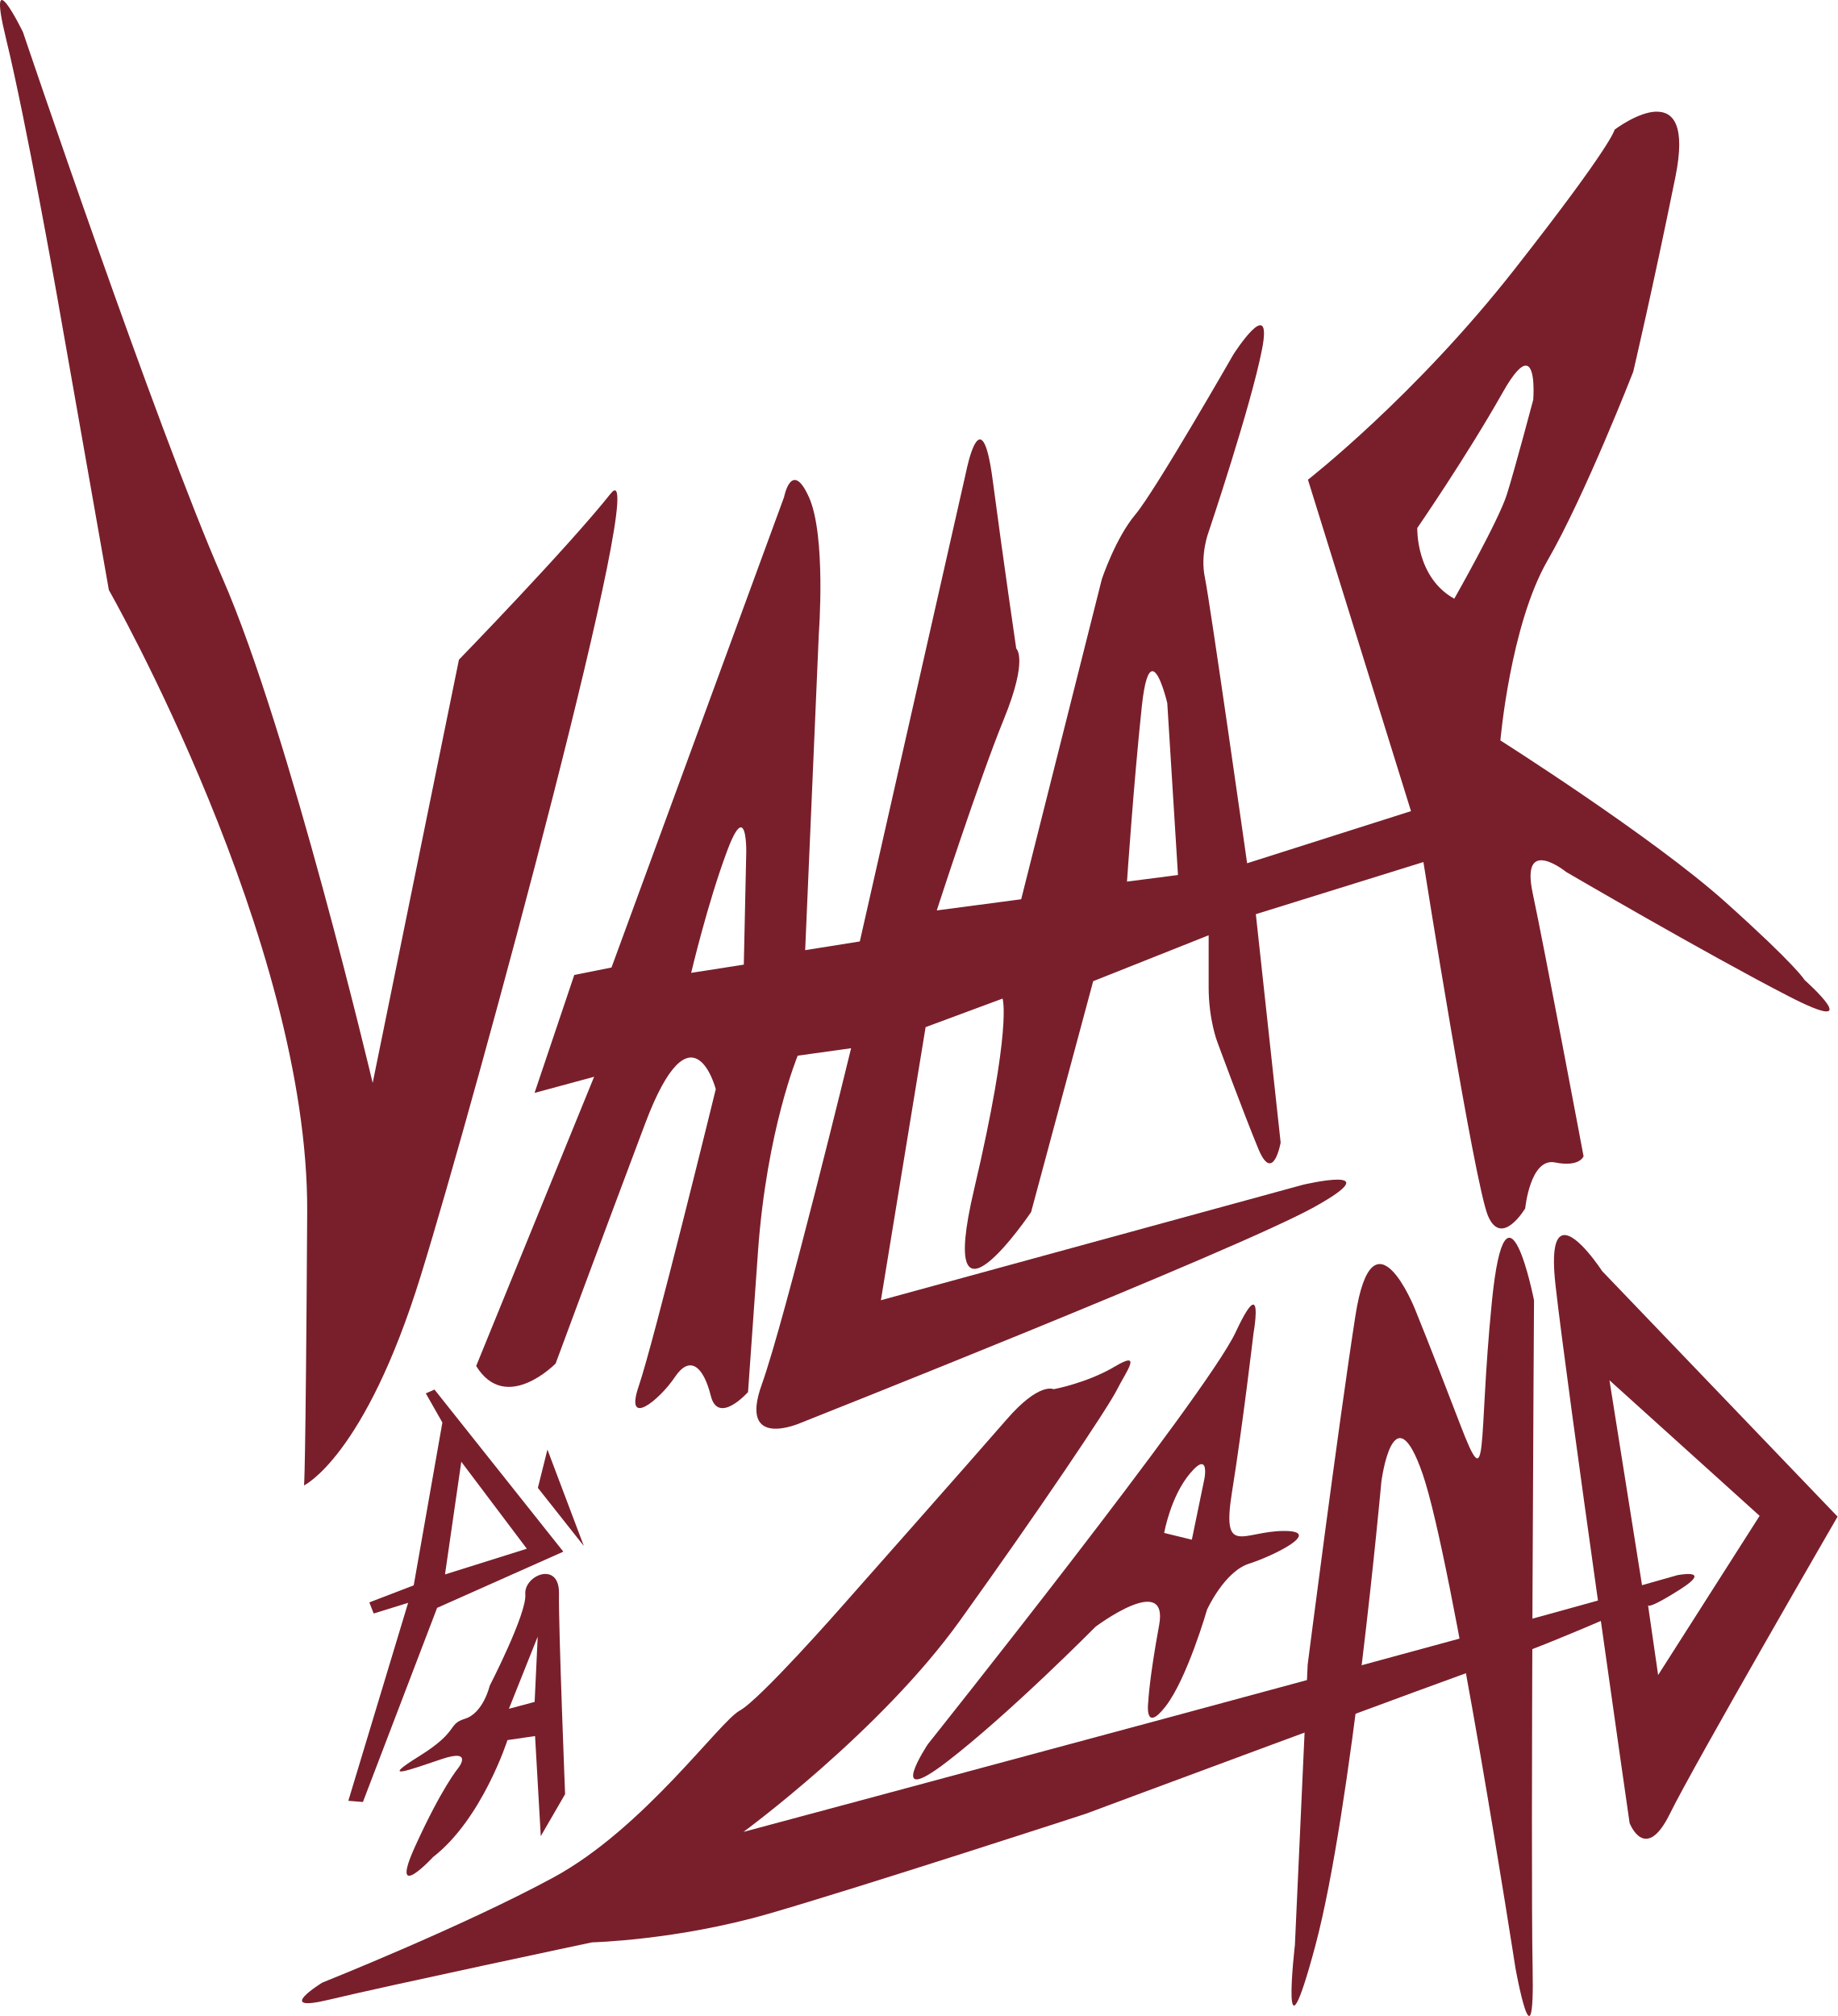
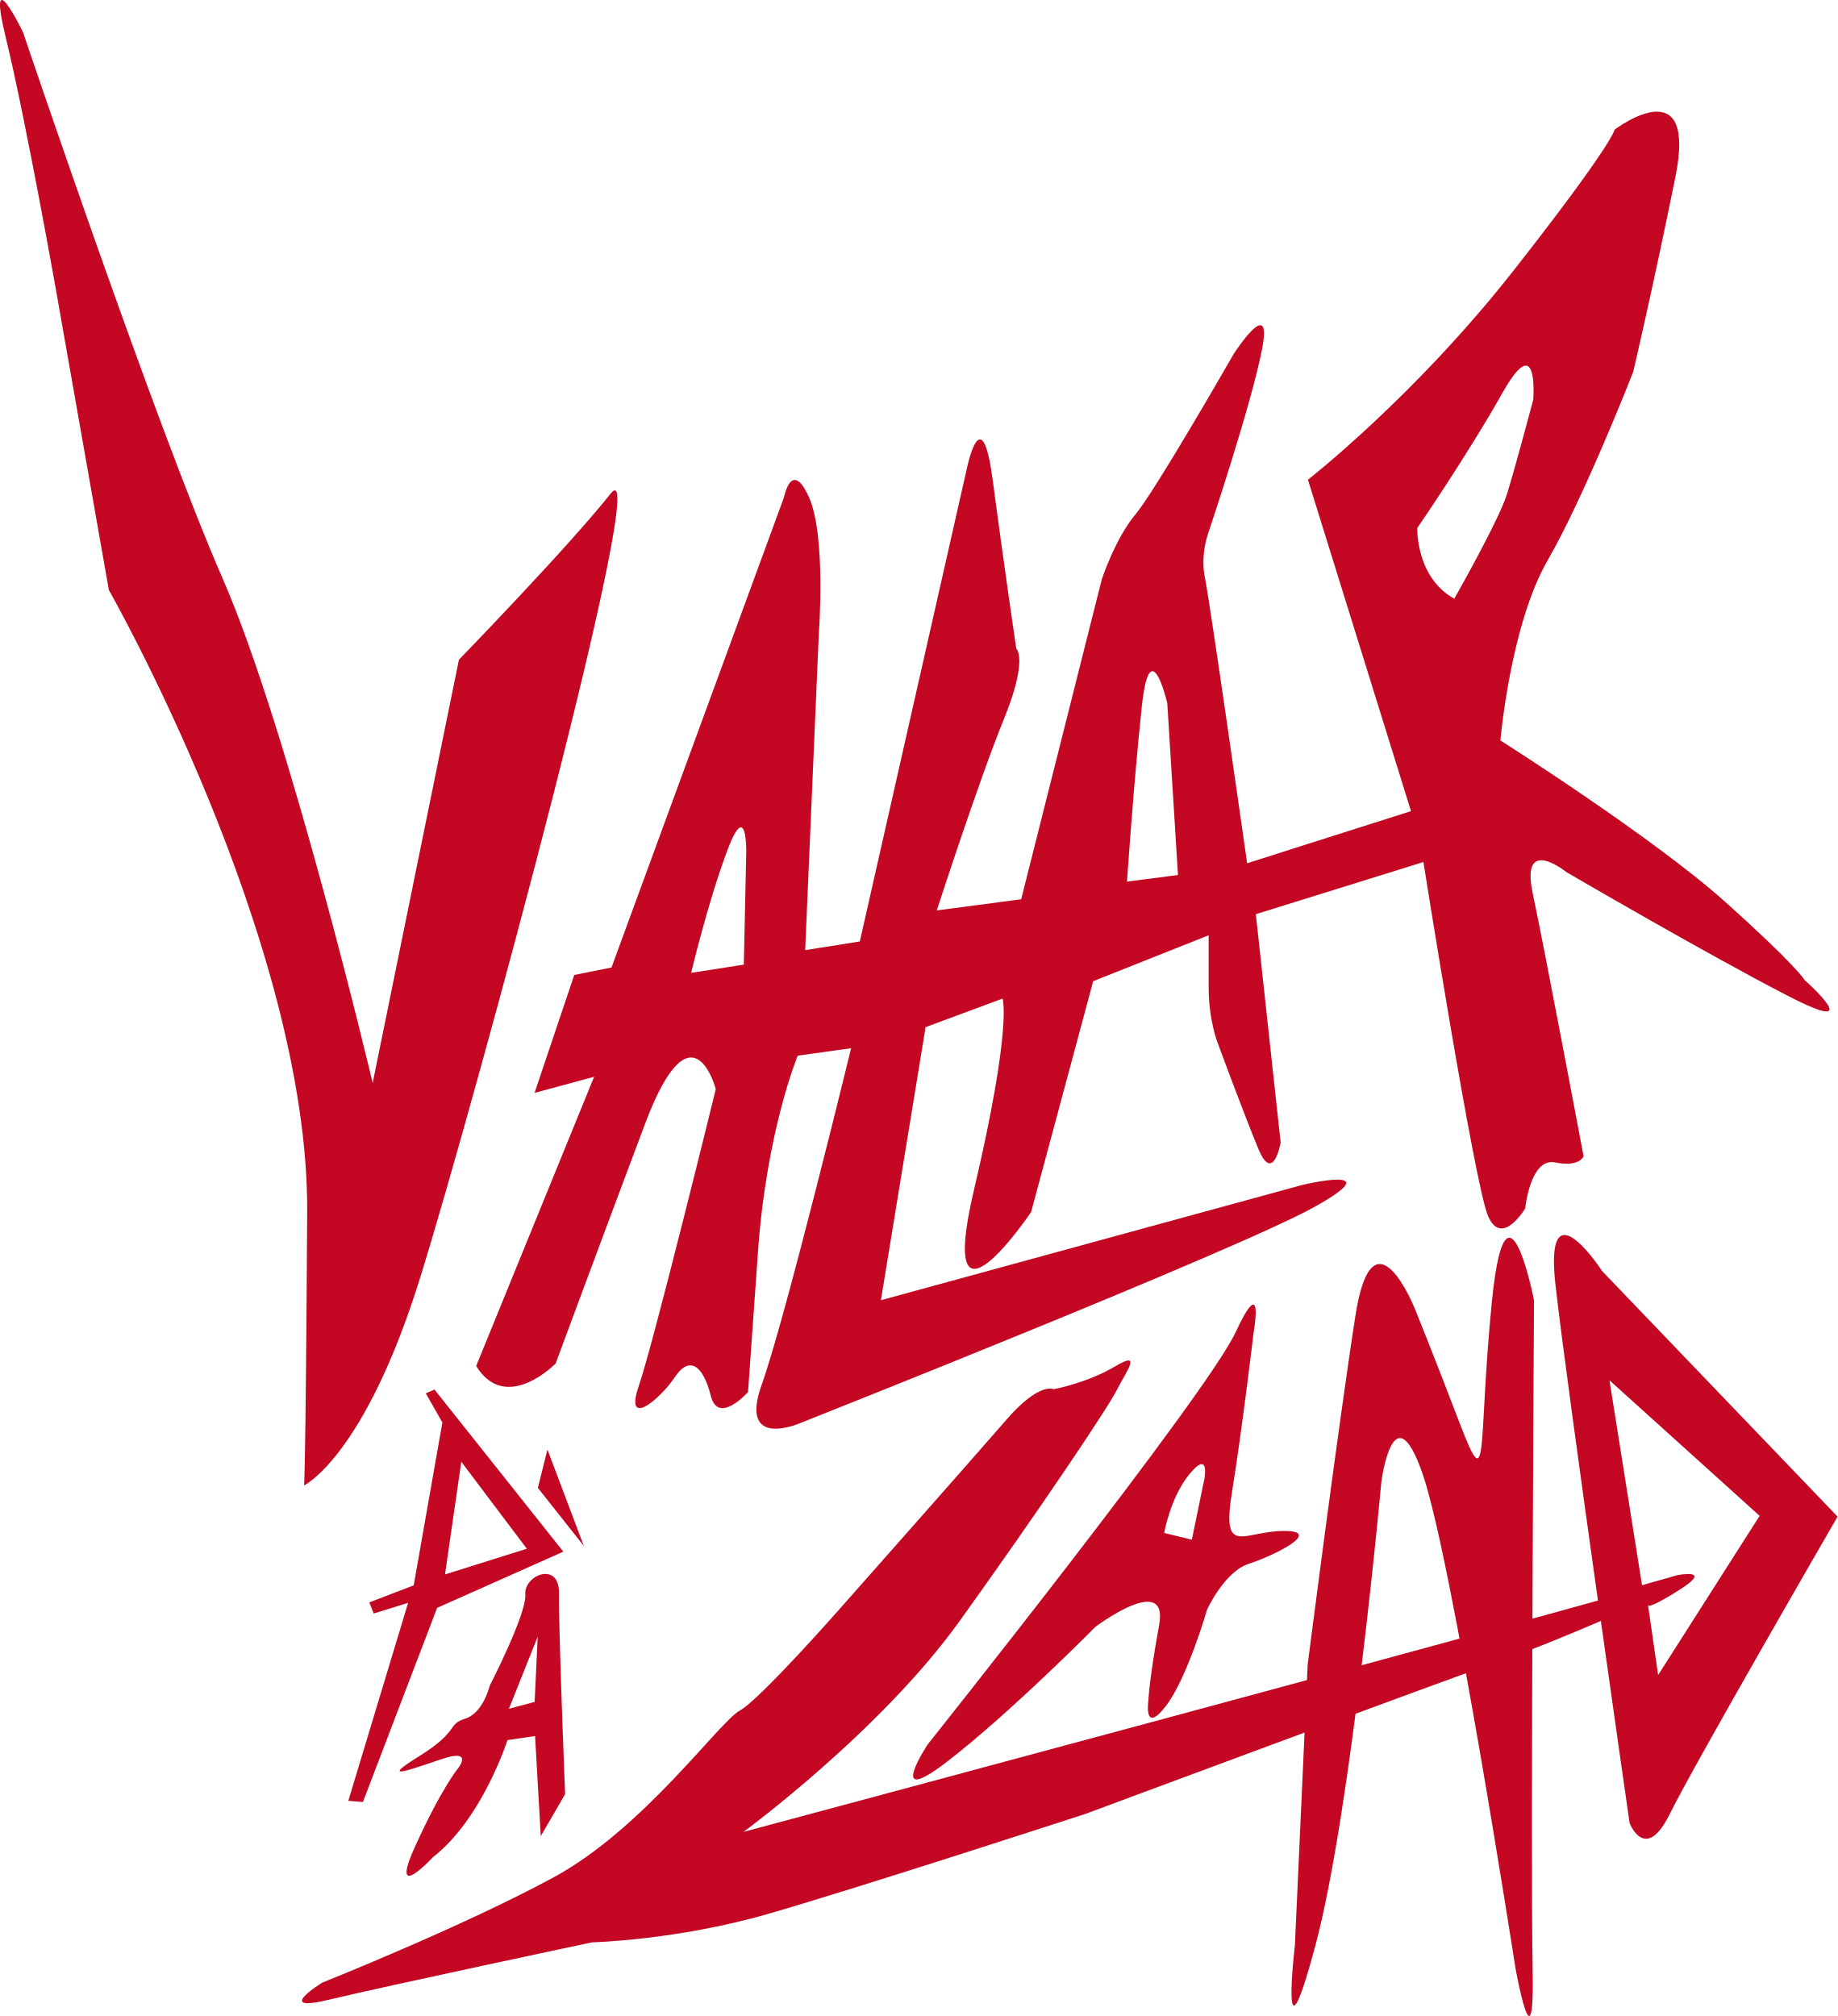
<svg xmlns="http://www.w3.org/2000/svg" width="77.819mm" height="85.386mm" viewBox="0 0 77.819 85.386" version="1.1" id="svg1" xml:space="preserve">
  <defs id="defs1" />
  <g id="layer1" transform="translate(-72.83646,-8.38748)" />
  <g id="layer3" transform="translate(-72.83646,-8.38748)">
-     <path style="fill:#791f2b;stroke-width:0.265" d="m 73.809,9.748 c 0,0 -1.572,-3.234 -0.719,0.27 0.854,3.504 2.156,10.871 2.156,10.871 l 2.201,12.489 c 0,0 8.467,14.856 8.399,26.356 -0.068,11.5 -0.135,11.568 -0.135,11.568 0,0 2.571,-1.218 4.938,-8.862 2.368,-7.644 9.877,-35.448 8.05,-33.148 -1.827,2.3 -6.427,7.036 -6.427,7.036 l -3.653,17.927 c 0,0 -3.518,-14.883 -6.359,-21.377 C 79.42,26.383 73.809,9.748 73.809,9.748 Z" id="path1" />
-     <path id="path5" style="fill:#791f2b;stroke-width:0.265" d="m 142.997,13.115 c -0.79,0.008 -1.784,0.764 -1.784,0.764 0,0 -0.052,0.579 -4.258,5.941 -4.206,5.363 -8.728,8.885 -8.728,8.885 l 4.364,14.037 -6.94,2.208 c 0,0 -1.577,-11.093 -1.787,-12.092 -0.21,-0.999 0.158,-1.945 0.158,-1.945 0,0 1.787,-5.31 2.26,-7.728 0.473,-2.418 -1.209,0.21 -1.209,0.21 0,0 -3.312,5.783 -4.153,6.782 -0.841,0.999 -1.42,2.734 -1.42,2.734 l -3.417,13.564 -3.575,0.473 c 0,0 1.788,-5.52 2.839,-8.096 1.051,-2.576 0.526,-2.997 0.526,-2.997 0,0 -0.526,-3.575 -0.999,-7.15 -0.473,-3.575 -1.104,-0.421 -1.104,-0.421 l -4.521,19.978 -2.314,0.368 0.578,-13.406 c 0,0 0.316,-4.153 -0.42,-5.783 -0.736,-1.63 -1.052,0 -1.052,0 l -7.308,19.925 -1.577,0.316 -1.682,4.995 2.523,-0.684 -4.995,12.25 c 1.262,2.05 3.365,-0.105 3.365,-0.105 0,0 1.788,-4.837 3.785,-10.147 1.998,-5.31 2.997,-1.472 2.997,-1.472 0,0 -2.628,10.725 -3.259,12.565 -0.631,1.84 0.894,0.578 1.524,-0.368 0.631,-0.946 1.209,-0.473 1.524,0.789 0.315,1.262 1.577,-0.158 1.577,-0.158 0,0 0.053,-0.789 0.421,-5.941 0.368,-5.152 1.683,-8.306 1.683,-8.306 l 2.261,-0.316 c 0,0 -2.786,11.461 -3.785,14.248 -0.999,2.786 1.629,1.629 1.629,1.629 0,0 18.453,-7.308 21.766,-9.148 3.312,-1.84 -0.473,-0.946 -0.473,-0.946 l -17.875,4.89 1.893,-11.566 3.259,-1.209 c 0,0 0.421,1.156 -1.209,8.096 -1.63,6.94 2.418,0.946 2.418,0.946 l 2.629,-9.779 4.89,-1.945 v 2.208 c 0,1.367 0.368,2.313 0.368,2.313 0,0 1.104,2.997 1.735,4.522 0.631,1.525 0.946,-0.263 0.946,-0.263 l -1.051,-9.673 7.097,-2.208 c 0,0 2.155,13.616 2.734,14.983 0.578,1.367 1.577,-0.315 1.577,-0.315 0,0 0.21,-2.155 1.262,-1.945 1.051,0.21 1.209,-0.263 1.209,-0.263 0,0 -1.63,-8.675 -2.155,-11.146 -0.526,-2.471 1.42,-0.893 1.42,-0.893 0,0 5.94,3.47 9.41,5.257 3.47,1.788 0.684,-0.683 0.684,-0.683 0,0 -0.315,-0.579 -3.365,-3.312 -3.049,-2.734 -9.516,-6.834 -9.516,-6.834 0,0 0.421,-4.889 1.998,-7.623 1.577,-2.734 3.627,-7.991 3.627,-7.991 0,0 0.841,-3.575 1.787,-8.254 0.444,-2.193 -0.095,-2.769 -0.792,-2.762 z m -5.54,10.759 c 0.426,0.012 0.311,1.444 0.311,1.444 0,0 -0.766,2.891 -1.115,4.005 -0.348,1.114 -2.229,4.422 -2.229,4.422 -1.637,-0.905 -1.567,-2.995 -1.567,-2.995 0,0 2.089,-3.03 3.621,-5.746 0.479,-0.849 0.785,-1.136 0.978,-1.131 z m -15.813,12.942 c 0.314,0.013 0.626,1.353 0.626,1.353 l 0.453,7.279 -2.159,0.279 c 0,0 0.279,-4.144 0.627,-7.418 0.117,-1.1 0.277,-1.477 0.438,-1.492 0.005,-4.69e-4 0.01,-7.27e-4 0.015,-5.17e-4 z m -17.431,6.614 c 0.243,0.005 0.227,1.043 0.227,1.043 l -0.104,4.771 -2.229,0.348 c 0,1e-6 0.696,-2.96 1.532,-5.189 0.274,-0.731 0.455,-0.975 0.574,-0.973 z" />
-     <path id="path8" style="fill:#791f2b;stroke-width:0.115" d="m 91.237,67.242 -0.368,0.16 0.702,1.235 -1.214,6.896 -1.88,0.722 0.185,0.471 1.458,-0.452 -2.532,8.385 0.618,0.05 3.142,-8.222 5.345,-2.38 z m 1.135,3.057 2.775,3.684 -3.465,1.088 z" />
-     <path id="path9" style="fill:#791f2b;stroke-width:0.115" d="m 95.983,75.052 c -0.423,-0.033 -0.942,0.386 -0.9,0.863 0.07,0.804 -1.507,3.869 -1.507,3.869 0,0 -0.27,1.157 -1.044,1.398 -0.775,0.241 -0.219,0.515 -1.949,1.591 -1.73,1.076 -0.401,0.575 0.969,0.116 1.37,-0.459 0.68,0.397 0.68,0.397 0,0 -0.687,0.819 -1.819,3.312 -1.131,2.493 0.765,0.442 0.765,0.442 2.084,-1.618 3.149,-4.952 3.149,-4.952 l 1.169,-0.171 0.242,4.239 1.03,-1.779 c 0,0 -0.282,-7.093 -0.259,-8.497 0.009,-0.571 -0.236,-0.804 -0.525,-0.826 z m -0.375,2.654 -0.13,2.764 -1.09,0.292 z" />
-     <path style="fill:#791f2b;stroke-width:0.115" d="m 97.562,73.867 -1.947,-2.462 0.405,-1.622 z" id="path10" />
-     <path style="fill:#791f2b;stroke-width:0.265" d="m 117.457,67.227 c 0,0 -0.6,-0.325 -1.998,1.289 -1.398,1.614 -7.005,7.95 -7.005,7.95 0,0 -3.431,3.906 -4.293,4.374 -0.861,0.467 -4.057,4.984 -7.876,7.059 -3.819,2.075 -9.799,4.46 -9.799,4.46 0,0 -2.116,1.303 0.29,0.723 2.407,-0.58 11.132,-2.428 11.132,-2.428 0,0 3.588,-0.087 7.485,-1.213 3.898,-1.126 13.426,-4.233 13.426,-4.233 0,0 15.169,-5.65 17.698,-6.525 2.53,-0.875 6.994,-2.911 6.994,-2.911 0,0 2.481,-1.269 -0.364,-0.354 -2.845,0.914 -38.826,10.558 -38.826,10.558 0,0 5.789,-4.24 9.161,-8.939 3.372,-4.699 6.272,-9.018 6.656,-9.786 0.384,-0.768 1.108,-1.697 -0.083,-0.989 -1.191,0.708 -2.599,0.964 -2.599,0.964 z" id="path14" />
-     <path id="path16" style="fill:#791f2b;stroke-width:0.265" d="m 125.897,63.644 c -0.116,0.017 -0.336,0.318 -0.731,1.167 -1.236,2.651 -13.034,17.448 -13.034,17.448 0,0 -1.853,2.796 0.818,0.738 2.672,-2.058 6.28,-5.709 6.28,-5.709 0,0 3.114,-2.341 2.694,-0.064 -0.42,2.277 -0.459,3.236 -0.459,3.236 0,0 -0.19,1.386 0.73,0.204 0.92,-1.182 1.759,-4.101 1.759,-4.101 0,0 0.73,-1.612 1.778,-1.947 1.048,-0.335 3.186,-1.396 1.462,-1.386 -1.724,0.011 -2.63,1.123 -2.182,-1.657 0.448,-2.78 0.91,-6.72 0.91,-6.72 0,0 0.222,-1.244 -0.023,-1.209 z m -2.184,6.758 c 0.246,-0.023 0.135,0.589 0.135,0.589 l -0.538,2.609 -1.171,-0.286 c 0,0 0.263,-1.531 1.093,-2.52 0.233,-0.278 0.384,-0.385 0.481,-0.394 z" />
-     <path style="fill:#791f2b;stroke-width:0.265" d="m 132.763,63.841 c 0,0 -1.787,-4.499 -2.529,0.293 -0.742,4.792 -2.019,14.758 -2.019,14.758 l -0.54,11.872 c 0,0 -0.667,5.759 0.866,0.028 1.533,-5.73 2.795,-19.645 2.795,-19.645 0,0 0.507,-3.945 1.755,-0.31 1.248,3.636 3.922,20.896 3.922,20.896 0,0 0.82,4.574 0.729,0.023 -0.091,-4.552 0.059,-28.294 0.059,-28.294 0,0 -1.18,-6.005 -1.785,0.064 -0.605,6.069 -0.109,8.413 -1.354,5.163 -1.245,-3.25 -1.899,-4.848 -1.899,-4.848 z" id="path17" />
-     <path id="path19" style="fill:#791f2b;stroke-width:0.265" d="m 139.034,60.702 c -0.31,0.058 -0.492,0.594 -0.325,2.095 0.485,4.365 3.14,22.805 3.14,22.805 0,0 0.661,1.729 1.704,-0.391 1.043,-2.12 7.103,-12.588 7.103,-12.588 L 140.686,62.224 c 0,0 -1.06,-1.633 -1.653,-1.522 z m 1.962,6.146 6.359,5.742 -4.298,6.743 -0.426,-2.947 c -0.01,-0.012 -0.004,-0.029 -0.004,-0.029 l 0.004,0.029 c 0.034,0.037 0.238,0.028 1.342,-0.671 1.459,-0.924 -0.106,-0.611 -0.106,-0.611 l -1.492,0.423 z" />
+     <path style="fill:#c40723;stroke-width:0.265;fill-opacity:1" d="m 73.809,9.748 c 0,0 -1.572,-3.234 -0.719,0.27 0.854,3.504 2.156,10.871 2.156,10.871 l 2.201,12.489 c 0,0 8.467,14.856 8.399,26.356 -0.068,11.5 -0.135,11.568 -0.135,11.568 0,0 2.571,-1.218 4.938,-8.862 2.368,-7.644 9.877,-35.448 8.05,-33.148 -1.827,2.3 -6.427,7.036 -6.427,7.036 l -3.653,17.927 c 0,0 -3.518,-14.883 -6.359,-21.377 C 79.42,26.383 73.809,9.748 73.809,9.748 Z" id="path1" />
+     <path id="path5" style="fill:#c40723;stroke-width:0.265;fill-opacity:1" d="m 142.997,13.115 c -0.79,0.008 -1.784,0.764 -1.784,0.764 0,0 -0.052,0.579 -4.258,5.941 -4.206,5.363 -8.728,8.885 -8.728,8.885 l 4.364,14.037 -6.94,2.208 c 0,0 -1.577,-11.093 -1.787,-12.092 -0.21,-0.999 0.158,-1.945 0.158,-1.945 0,0 1.787,-5.31 2.26,-7.728 0.473,-2.418 -1.209,0.21 -1.209,0.21 0,0 -3.312,5.783 -4.153,6.782 -0.841,0.999 -1.42,2.734 -1.42,2.734 l -3.417,13.564 -3.575,0.473 c 0,0 1.788,-5.52 2.839,-8.096 1.051,-2.576 0.526,-2.997 0.526,-2.997 0,0 -0.526,-3.575 -0.999,-7.15 -0.473,-3.575 -1.104,-0.421 -1.104,-0.421 l -4.521,19.978 -2.314,0.368 0.578,-13.406 c 0,0 0.316,-4.153 -0.42,-5.783 -0.736,-1.63 -1.052,0 -1.052,0 l -7.308,19.925 -1.577,0.316 -1.682,4.995 2.523,-0.684 -4.995,12.25 c 1.262,2.05 3.365,-0.105 3.365,-0.105 0,0 1.788,-4.837 3.785,-10.147 1.998,-5.31 2.997,-1.472 2.997,-1.472 0,0 -2.628,10.725 -3.259,12.565 -0.631,1.84 0.894,0.578 1.524,-0.368 0.631,-0.946 1.209,-0.473 1.524,0.789 0.315,1.262 1.577,-0.158 1.577,-0.158 0,0 0.053,-0.789 0.421,-5.941 0.368,-5.152 1.683,-8.306 1.683,-8.306 l 2.261,-0.316 c 0,0 -2.786,11.461 -3.785,14.248 -0.999,2.786 1.629,1.629 1.629,1.629 0,0 18.453,-7.308 21.766,-9.148 3.312,-1.84 -0.473,-0.946 -0.473,-0.946 l -17.875,4.89 1.893,-11.566 3.259,-1.209 c 0,0 0.421,1.156 -1.209,8.096 -1.63,6.94 2.418,0.946 2.418,0.946 l 2.629,-9.779 4.89,-1.945 v 2.208 c 0,1.367 0.368,2.313 0.368,2.313 0,0 1.104,2.997 1.735,4.522 0.631,1.525 0.946,-0.263 0.946,-0.263 l -1.051,-9.673 7.097,-2.208 c 0,0 2.155,13.616 2.734,14.983 0.578,1.367 1.577,-0.315 1.577,-0.315 0,0 0.21,-2.155 1.262,-1.945 1.051,0.21 1.209,-0.263 1.209,-0.263 0,0 -1.63,-8.675 -2.155,-11.146 -0.526,-2.471 1.42,-0.893 1.42,-0.893 0,0 5.94,3.47 9.41,5.257 3.47,1.788 0.684,-0.683 0.684,-0.683 0,0 -0.315,-0.579 -3.365,-3.312 -3.049,-2.734 -9.516,-6.834 -9.516,-6.834 0,0 0.421,-4.889 1.998,-7.623 1.577,-2.734 3.627,-7.991 3.627,-7.991 0,0 0.841,-3.575 1.787,-8.254 0.444,-2.193 -0.095,-2.769 -0.792,-2.762 z m -5.54,10.759 c 0.426,0.012 0.311,1.444 0.311,1.444 0,0 -0.766,2.891 -1.115,4.005 -0.348,1.114 -2.229,4.422 -2.229,4.422 -1.637,-0.905 -1.567,-2.995 -1.567,-2.995 0,0 2.089,-3.03 3.621,-5.746 0.479,-0.849 0.785,-1.136 0.978,-1.131 z m -15.813,12.942 c 0.314,0.013 0.626,1.353 0.626,1.353 l 0.453,7.279 -2.159,0.279 c 0,0 0.279,-4.144 0.627,-7.418 0.117,-1.1 0.277,-1.477 0.438,-1.492 0.005,-4.69e-4 0.01,-7.27e-4 0.015,-5.17e-4 z m -17.431,6.614 c 0.243,0.005 0.227,1.043 0.227,1.043 l -0.104,4.771 -2.229,0.348 c 0,1e-6 0.696,-2.96 1.532,-5.189 0.274,-0.731 0.455,-0.975 0.574,-0.973 z" />
+     <path id="path8" style="fill:#c40723;stroke-width:0.115;fill-opacity:1" d="m 91.237,67.242 -0.368,0.16 0.702,1.235 -1.214,6.896 -1.88,0.722 0.185,0.471 1.458,-0.452 -2.532,8.385 0.618,0.05 3.142,-8.222 5.345,-2.38 z m 1.135,3.057 2.775,3.684 -3.465,1.088 z" />
+     <path id="path9" style="fill:#c40723;stroke-width:0.115;fill-opacity:1" d="m 95.983,75.052 c -0.423,-0.033 -0.942,0.386 -0.9,0.863 0.07,0.804 -1.507,3.869 -1.507,3.869 0,0 -0.27,1.157 -1.044,1.398 -0.775,0.241 -0.219,0.515 -1.949,1.591 -1.73,1.076 -0.401,0.575 0.969,0.116 1.37,-0.459 0.68,0.397 0.68,0.397 0,0 -0.687,0.819 -1.819,3.312 -1.131,2.493 0.765,0.442 0.765,0.442 2.084,-1.618 3.149,-4.952 3.149,-4.952 l 1.169,-0.171 0.242,4.239 1.03,-1.779 c 0,0 -0.282,-7.093 -0.259,-8.497 0.009,-0.571 -0.236,-0.804 -0.525,-0.826 z m -0.375,2.654 -0.13,2.764 -1.09,0.292 z" />
+     <path style="fill:#c40723;stroke-width:0.115;fill-opacity:1" d="m 97.562,73.867 -1.947,-2.462 0.405,-1.622 z" id="path10" />
+     <path style="fill:#c40723;stroke-width:0.265;fill-opacity:1" d="m 117.457,67.227 c 0,0 -0.6,-0.325 -1.998,1.289 -1.398,1.614 -7.005,7.95 -7.005,7.95 0,0 -3.431,3.906 -4.293,4.374 -0.861,0.467 -4.057,4.984 -7.876,7.059 -3.819,2.075 -9.799,4.46 -9.799,4.46 0,0 -2.116,1.303 0.29,0.723 2.407,-0.58 11.132,-2.428 11.132,-2.428 0,0 3.588,-0.087 7.485,-1.213 3.898,-1.126 13.426,-4.233 13.426,-4.233 0,0 15.169,-5.65 17.698,-6.525 2.53,-0.875 6.994,-2.911 6.994,-2.911 0,0 2.481,-1.269 -0.364,-0.354 -2.845,0.914 -38.826,10.558 -38.826,10.558 0,0 5.789,-4.24 9.161,-8.939 3.372,-4.699 6.272,-9.018 6.656,-9.786 0.384,-0.768 1.108,-1.697 -0.083,-0.989 -1.191,0.708 -2.599,0.964 -2.599,0.964 z" id="path14" />
+     <path id="path16" style="fill:#c40723;stroke-width:0.265;fill-opacity:1" d="m 125.897,63.644 c -0.116,0.017 -0.336,0.318 -0.731,1.167 -1.236,2.651 -13.034,17.448 -13.034,17.448 0,0 -1.853,2.796 0.818,0.738 2.672,-2.058 6.28,-5.709 6.28,-5.709 0,0 3.114,-2.341 2.694,-0.064 -0.42,2.277 -0.459,3.236 -0.459,3.236 0,0 -0.19,1.386 0.73,0.204 0.92,-1.182 1.759,-4.101 1.759,-4.101 0,0 0.73,-1.612 1.778,-1.947 1.048,-0.335 3.186,-1.396 1.462,-1.386 -1.724,0.011 -2.63,1.123 -2.182,-1.657 0.448,-2.78 0.91,-6.72 0.91,-6.72 0,0 0.222,-1.244 -0.023,-1.209 z m -2.184,6.758 c 0.246,-0.023 0.135,0.589 0.135,0.589 l -0.538,2.609 -1.171,-0.286 c 0,0 0.263,-1.531 1.093,-2.52 0.233,-0.278 0.384,-0.385 0.481,-0.394 z" />
+     <path style="fill:#c40723;stroke-width:0.265;fill-opacity:1" d="m 132.763,63.841 c 0,0 -1.787,-4.499 -2.529,0.293 -0.742,4.792 -2.019,14.758 -2.019,14.758 l -0.54,11.872 c 0,0 -0.667,5.759 0.866,0.028 1.533,-5.73 2.795,-19.645 2.795,-19.645 0,0 0.507,-3.945 1.755,-0.31 1.248,3.636 3.922,20.896 3.922,20.896 0,0 0.82,4.574 0.729,0.023 -0.091,-4.552 0.059,-28.294 0.059,-28.294 0,0 -1.18,-6.005 -1.785,0.064 -0.605,6.069 -0.109,8.413 -1.354,5.163 -1.245,-3.25 -1.899,-4.848 -1.899,-4.848 z" id="path17" />
+     <path id="path19" style="fill:#c40723;stroke-width:0.265;fill-opacity:1" d="m 139.034,60.702 c -0.31,0.058 -0.492,0.594 -0.325,2.095 0.485,4.365 3.14,22.805 3.14,22.805 0,0 0.661,1.729 1.704,-0.391 1.043,-2.12 7.103,-12.588 7.103,-12.588 L 140.686,62.224 c 0,0 -1.06,-1.633 -1.653,-1.522 z m 1.962,6.146 6.359,5.742 -4.298,6.743 -0.426,-2.947 c -0.01,-0.012 -0.004,-0.029 -0.004,-0.029 l 0.004,0.029 c 0.034,0.037 0.238,0.028 1.342,-0.671 1.459,-0.924 -0.106,-0.611 -0.106,-0.611 l -1.492,0.423 z" />
  </g>
  <g id="layer4" transform="translate(-72.83646,-8.38748)" />
</svg>
